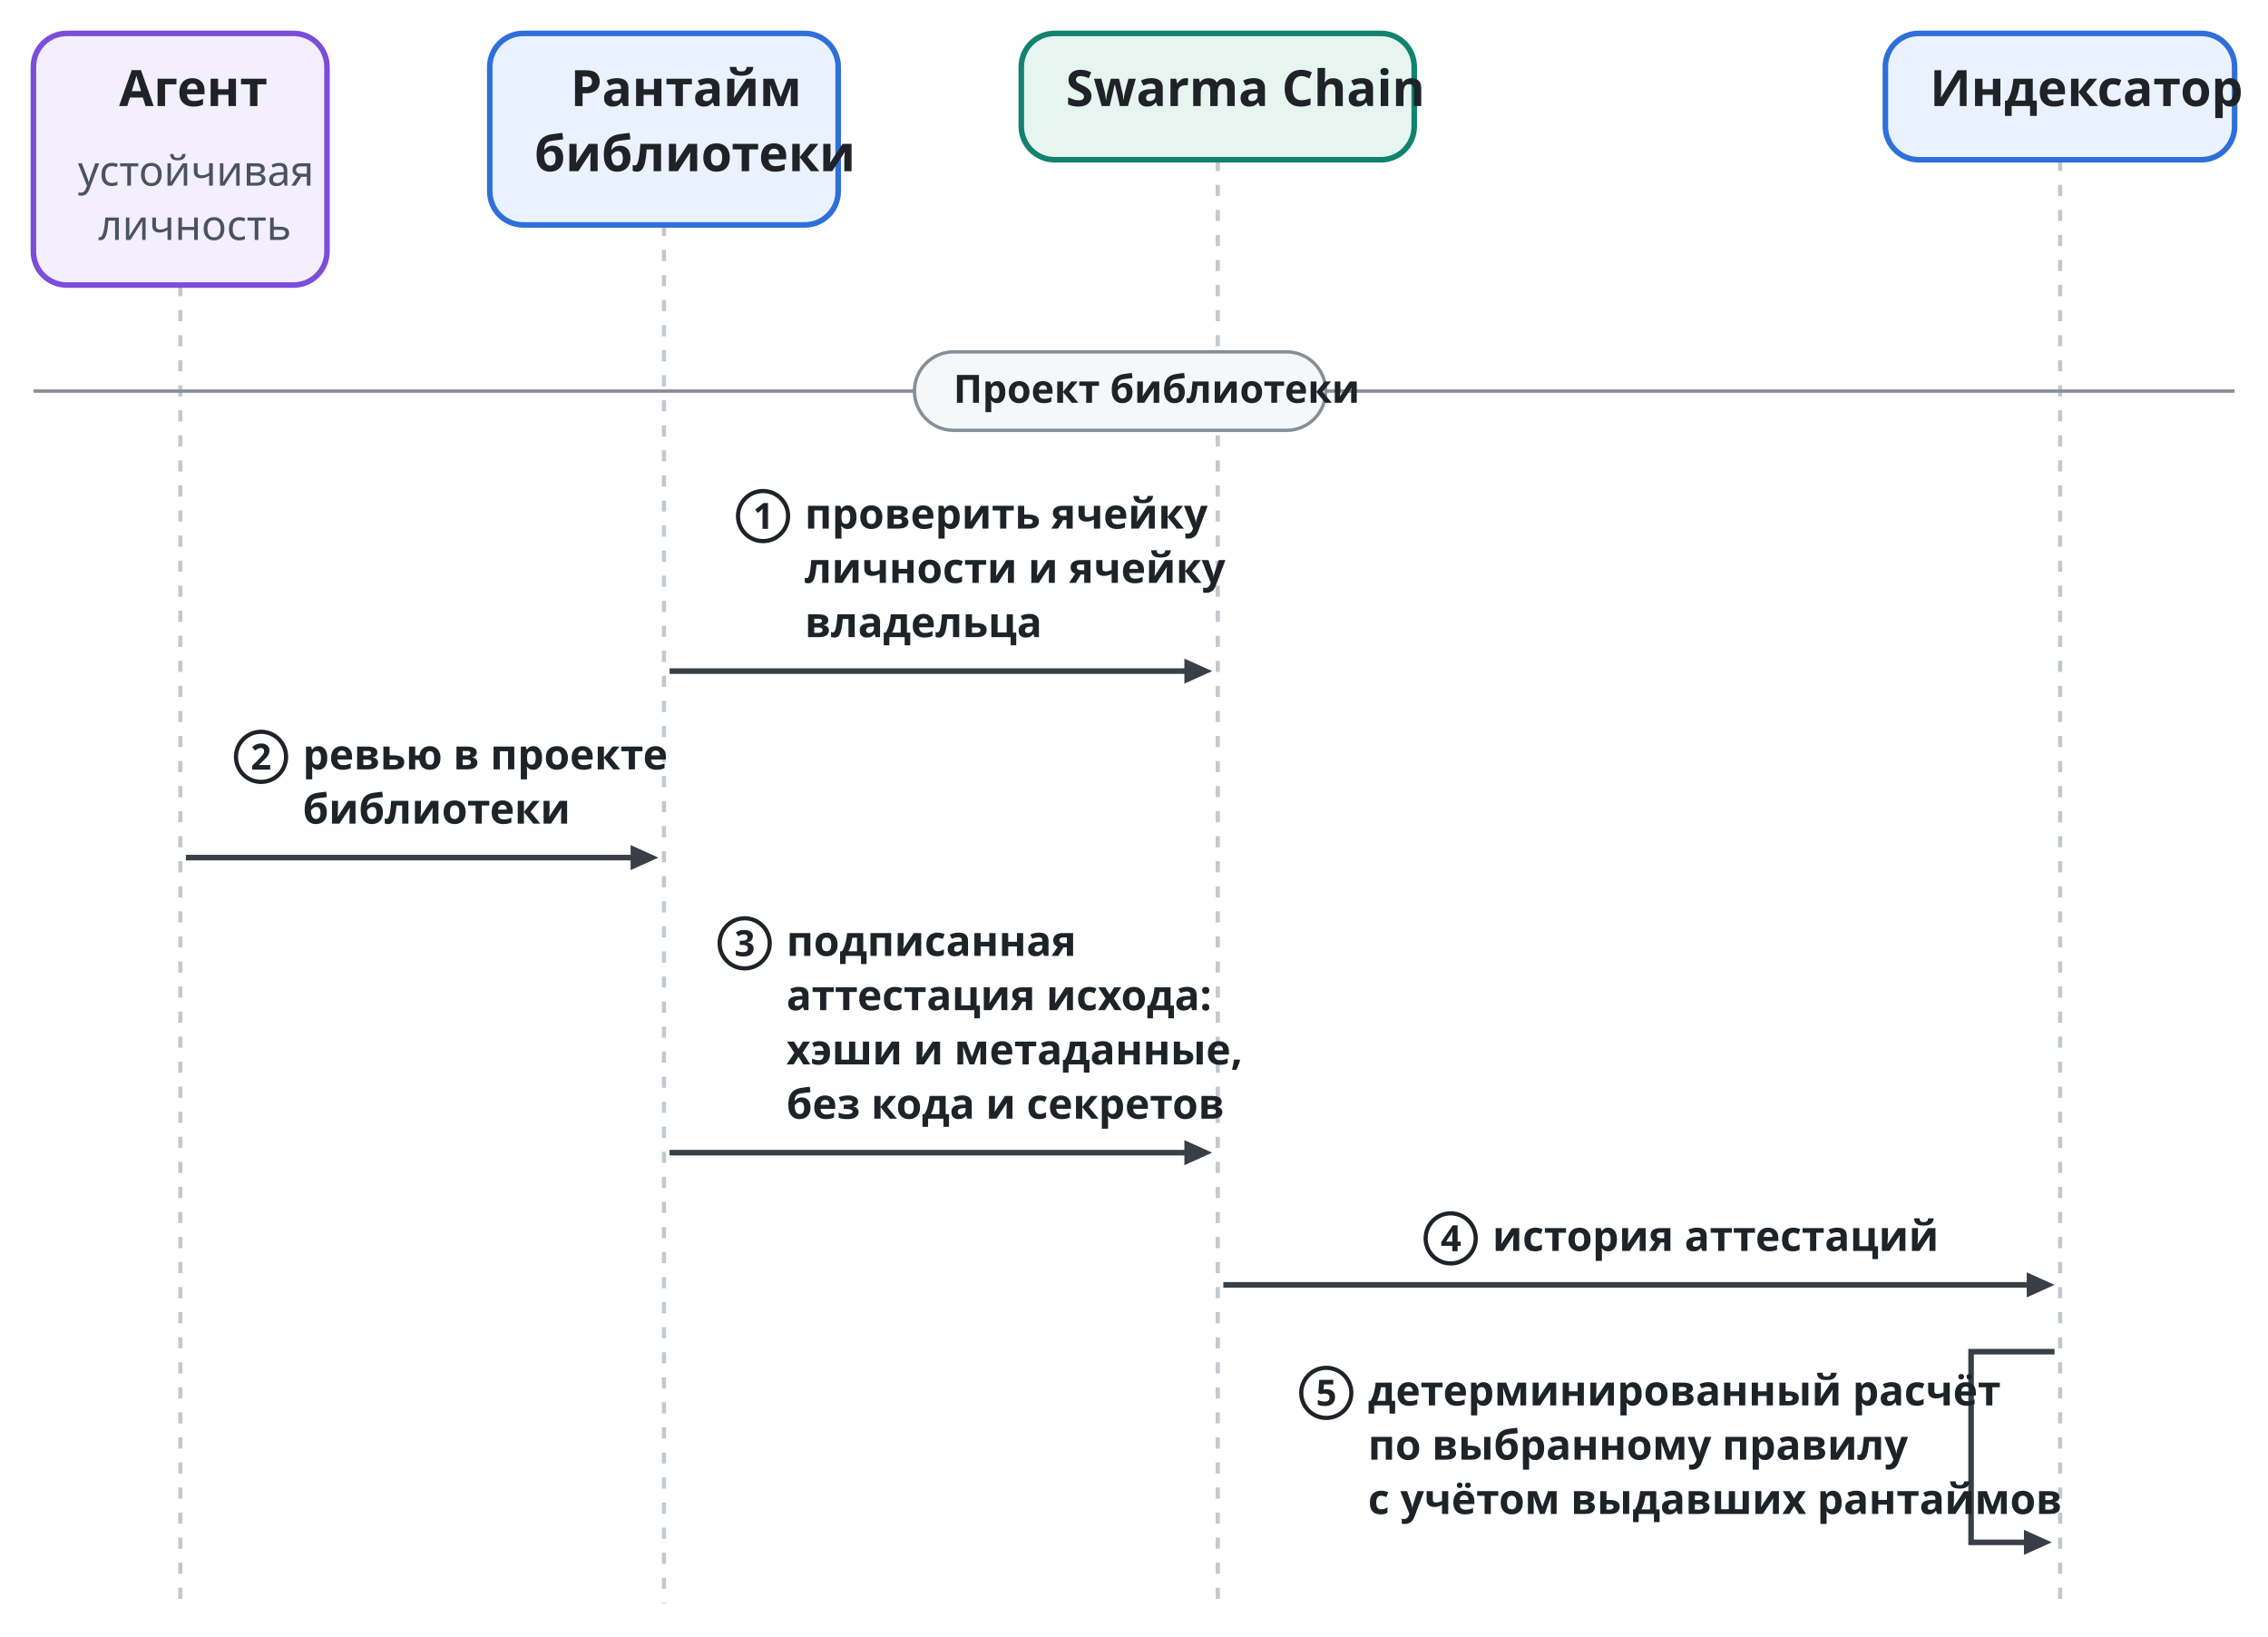
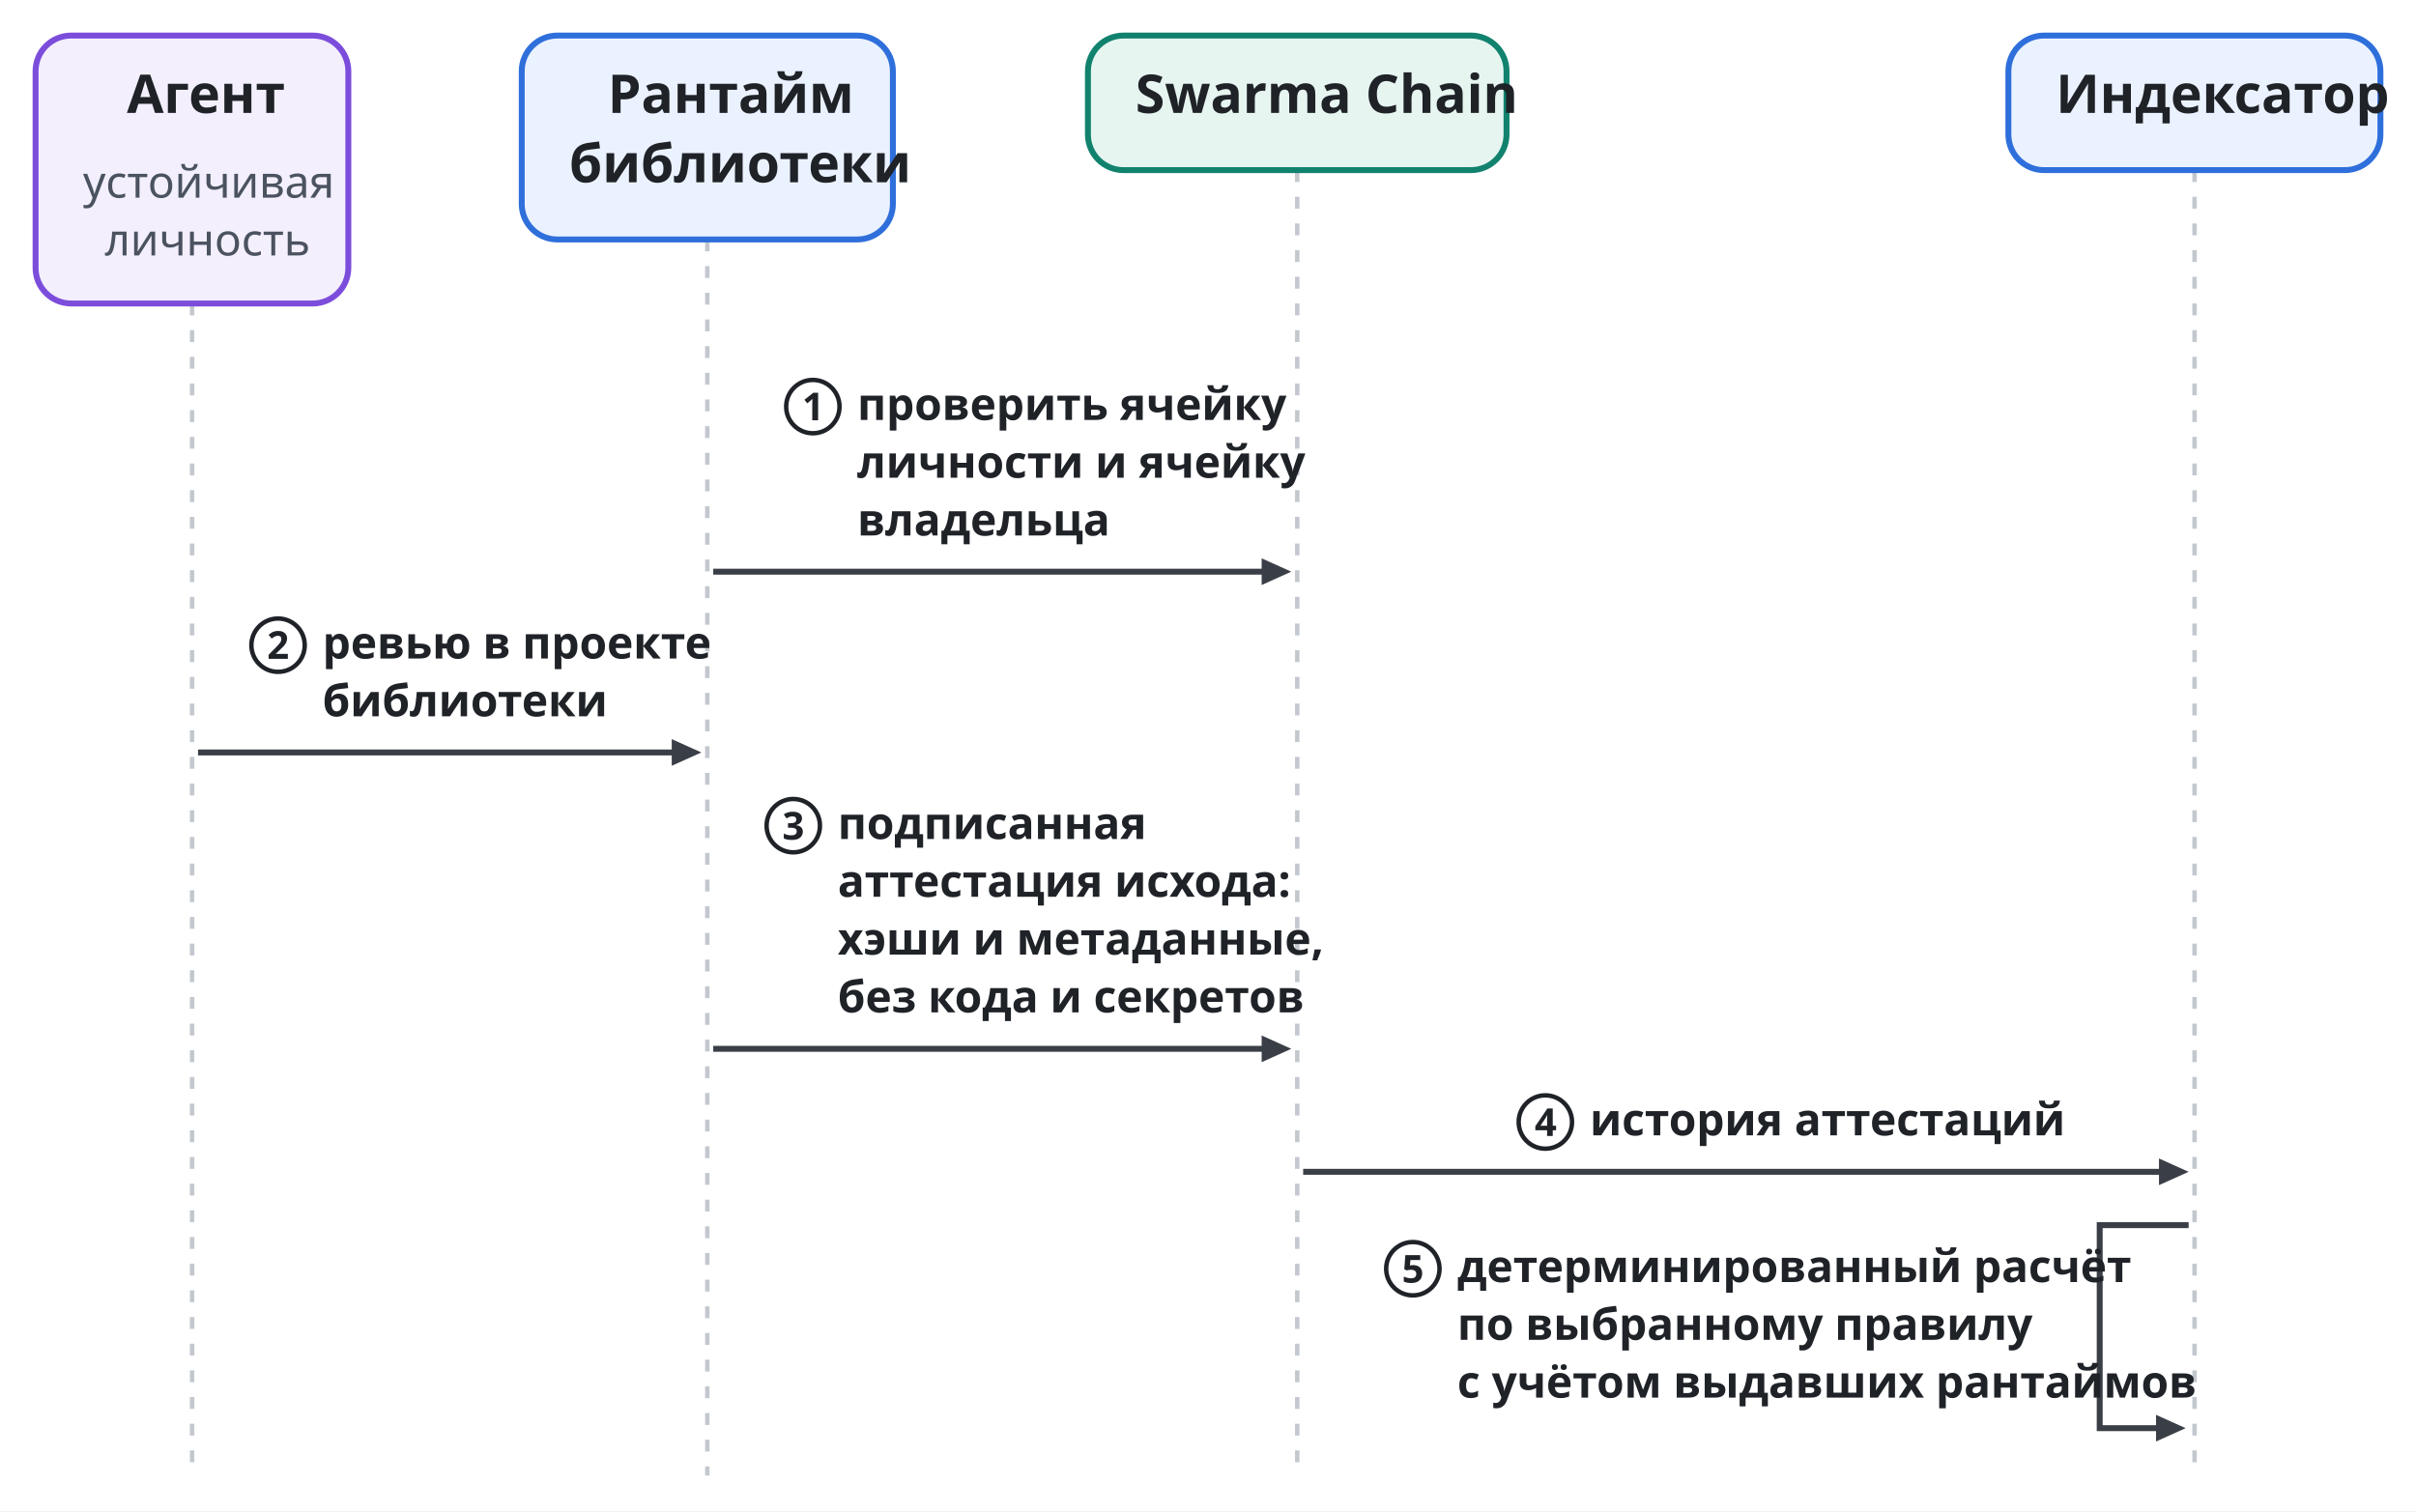
- <svg xmlns="http://www.w3.org/2000/svg" width="815" height="588.1" viewBox="0 0 815 588.1">
-   <rect width="815" height="588.1" fill="#ffffff" />
+ <svg xmlns="http://www.w3.org/2000/svg" width="815" height="509.9" viewBox="0 0 815 509.9">
+   <rect width="815" height="509.9" fill="#ffffff" />
  <g transform="translate(12 12)">
    <g transform="translate(52.8 0)">
-       <line x1="0" y1="90.4" x2="0" y2="564.1" stroke="#c3c8cf" stroke-width="1.5" stroke-dasharray="4 5" />
-       <line x1="173.8" y1="68.8" x2="173.8" y2="564.1" stroke="#c3c8cf" stroke-width="1.5" stroke-dasharray="4 5" />
-       <line x1="372.8" y1="45.4" x2="372.8" y2="564.1" stroke="#c3c8cf" stroke-width="1.5" stroke-dasharray="4 5" />
-       <line x1="675.5" y1="45.4" x2="675.5" y2="564.1" stroke="#c3c8cf" stroke-width="1.5" stroke-dasharray="4 5" />
+       <line x1="0" y1="90.4" x2="0" y2="485.9" stroke="#c3c8cf" stroke-width="1.5" stroke-dasharray="4 5" />
+       <line x1="173.8" y1="68.8" x2="173.8" y2="485.9" stroke="#c3c8cf" stroke-width="1.5" stroke-dasharray="4 5" />
+       <line x1="372.8" y1="45.4" x2="372.8" y2="485.9" stroke="#c3c8cf" stroke-width="1.5" stroke-dasharray="4 5" />
+       <line x1="675.5" y1="45.4" x2="675.5" y2="485.9" stroke="#c3c8cf" stroke-width="1.5" stroke-dasharray="4 5" />
      <rect x="-52.8" y="0" width="105.5" height="90.4" rx="12" fill="#f3effd" stroke="#7c4ddb" stroke-width="2" class="box" data-id="agent" />
      <text x="-22" y="26.1" font-size="18" fill="#1f2328">
        <tspan font-family="PT Sans, sans-serif" font-weight="bold">Агент</tspan>
      </text>
      <text x="-36.8" y="54.7" font-size="15" fill="#4b5260">
        <tspan font-family="PT Sans, sans-serif">устойчивая</tspan>
      </text>
      <text x="-29.5" y="74.2" font-size="15" fill="#4b5260">
        <tspan font-family="PT Sans, sans-serif">личность</tspan>
      </text>
      <rect x="111.2" y="0" width="125.2" height="68.8" rx="12" fill="#ebf2ff" stroke="#2f6fdb" stroke-width="2" class="box" data-id="lib" />
      <text x="140.2" y="26.1" font-size="18" fill="#1f2328">
        <tspan font-family="PT Sans, sans-serif" font-weight="bold">Рантайм</tspan>
      </text>
      <text x="127.2" y="49.5" font-size="18" fill="#1f2328">
        <tspan font-family="PT Sans, sans-serif" font-weight="bold">библиотеки</tspan>
      </text>
      <rect x="302.2" y="0" width="141.2" height="45.4" rx="12" fill="#e7f5f1" stroke="#11826d" stroke-width="2" class="box" data-id="chain" />
      <text x="318.2" y="26.1" font-size="18" fill="#1f2328">
        <tspan font-family="PT Sans, sans-serif" font-weight="bold">Swarma Chain</tspan>
      </text>
      <rect x="612.7" y="0" width="125.5" height="45.4" rx="12" fill="#ebf2ff" stroke="#2f6fdb" stroke-width="2" class="box" data-id="indexer" />
      <text x="628.7" y="26.1" font-size="18" fill="#1f2328">
        <tspan font-family="PT Sans, sans-serif" font-weight="bold">Индексатор</tspan>
      </text>
-       <line x1="-52.8" y1="128.5" x2="738.2" y2="128.5" stroke="#868e99" stroke-width="1.2" />
-       <rect x="263.8" y="114.4" width="147.8" height="28.2" rx="14.1" fill="#f6f7f9" stroke="#868e99" stroke-width="1.2" class="plate" />
-       <text x="277.8" y="132.7" font-size="14" fill="#1f2328">
-         <tspan font-family="PT Sans, sans-serif" font-weight="bold">Проект библиотеки</tspan>
-       </text>
-       <path d="M 175.8 229.1 L 364.8 229.1" fill="none" stroke="#3a3f47" stroke-width="2" class="edge" data-from="lib" data-to="chain" data-edge="m1" />
-       <polygon points="370.8,229.1 360.8,224.6 360.8,233.6" fill="#3a3f47" />
-       <rect x="196.4" y="162.6" width="153.7" height="60.5" fill="#ffffff" class="plate" />
-       <g class="label" data-edge="m1">
-         <circle cx="209.4" cy="173.4" r="9" fill="#ffffff" stroke="#1f2328" stroke-width="1.5" class="step" />
-         <text x="205.8" y="178" font-size="13" fill="#1f2328">
+       <path d="M 175.8 180.9 L 364.8 180.9" fill="none" stroke="#3a3f47" stroke-width="2" class="edge" data-from="lib" data-to="chain" data-edge="m0" />
+       <polygon points="370.8,180.9 360.8,176.4 360.8,185.4" fill="#3a3f47" />
+       <rect x="196.4" y="114.4" width="153.7" height="60.5" fill="#ffffff" class="plate" />
+       <g class="label" data-edge="m0">
+         <circle cx="209.4" cy="125.2" r="9" fill="#ffffff" stroke="#1f2328" stroke-width="1.5" class="step" />
+         <text x="205.8" y="129.8" font-size="13" fill="#1f2328">
          <tspan font-family="PT Sans, sans-serif" font-weight="bold">1</tspan>
        </text>
-         <text x="224.4" y="177.9" font-size="15" fill="#1f2328">
+         <text x="224.4" y="129.7" font-size="15" fill="#1f2328">
          <tspan font-family="PT Sans, sans-serif" font-weight="bold">проверить ячейку</tspan>
        </text>
-         <text x="224.4" y="197.4" font-size="15" fill="#1f2328">
+         <text x="224.4" y="149.2" font-size="15" fill="#1f2328">
          <tspan font-family="PT Sans, sans-serif" font-weight="bold">личности и ячейку</tspan>
        </text>
-         <text x="224.4" y="216.9" font-size="15" fill="#1f2328">
+         <text x="224.4" y="168.7" font-size="15" fill="#1f2328">
          <tspan font-family="PT Sans, sans-serif" font-weight="bold">владельца</tspan>
        </text>
      </g>
-       <path d="M 2 296.1 L 165.8 296.1" fill="none" stroke="#3a3f47" stroke-width="2" class="edge" data-from="agent" data-to="lib" data-edge="m2" />
-       <polygon points="171.8,296.1 161.8,291.6 161.8,300.6" fill="#3a3f47" />
-       <rect x="16" y="249.1" width="141.8" height="41" fill="#ffffff" class="plate" />
-       <g class="label" data-edge="m2">
-         <circle cx="29" cy="259.9" r="9" fill="#ffffff" stroke="#1f2328" stroke-width="1.5" class="step" />
-         <text x="25.3" y="264.5" font-size="13" fill="#1f2328">
+       <path d="M 2 241.9 L 165.8 241.9" fill="none" stroke="#3a3f47" stroke-width="2" class="edge" data-from="agent" data-to="lib" data-edge="m1" />
+       <polygon points="171.8,241.9 161.8,237.4 161.8,246.4" fill="#3a3f47" />
+       <rect x="16" y="194.9" width="141.8" height="41" fill="#ffffff" class="plate" />
+       <g class="label" data-edge="m1">
+         <circle cx="29" cy="205.7" r="9" fill="#ffffff" stroke="#1f2328" stroke-width="1.5" class="step" />
+         <text x="25.3" y="210.3" font-size="13" fill="#1f2328">
          <tspan font-family="PT Sans, sans-serif" font-weight="bold">2</tspan>
        </text>
-         <text x="44" y="264.4" font-size="15" fill="#1f2328">
+         <text x="44" y="210.2" font-size="15" fill="#1f2328">
          <tspan font-family="PT Sans, sans-serif" font-weight="bold">ревью в проекте</tspan>
        </text>
-         <text x="44" y="283.9" font-size="15" fill="#1f2328">
+         <text x="44" y="229.7" font-size="15" fill="#1f2328">
          <tspan font-family="PT Sans, sans-serif" font-weight="bold">библиотеки</tspan>
        </text>
      </g>
-       <path d="M 175.8 402.1 L 364.8 402.1" fill="none" stroke="#3a3f47" stroke-width="2" class="edge" data-from="lib" data-to="chain" data-edge="m3" />
-       <polygon points="370.8,402.1 360.8,397.6 360.8,406.6" fill="#3a3f47" />
-       <rect x="189.8" y="316.1" width="167" height="80" fill="#ffffff" class="plate" />
-       <g class="label" data-edge="m3">
-         <circle cx="202.8" cy="326.9" r="9" fill="#ffffff" stroke="#1f2328" stroke-width="1.5" class="step" />
-         <text x="199.1" y="331.5" font-size="13" fill="#1f2328">
+       <path d="M 175.8 341.9 L 364.8 341.9" fill="none" stroke="#3a3f47" stroke-width="2" class="edge" data-from="lib" data-to="chain" data-edge="m2" />
+       <polygon points="370.8,341.9 360.8,337.4 360.8,346.4" fill="#3a3f47" />
+       <rect x="189.8" y="255.9" width="167" height="80" fill="#ffffff" class="plate" />
+       <g class="label" data-edge="m2">
+         <circle cx="202.8" cy="266.6" r="9" fill="#ffffff" stroke="#1f2328" stroke-width="1.5" class="step" />
+         <text x="199.1" y="271.3" font-size="13" fill="#1f2328">
          <tspan font-family="PT Sans, sans-serif" font-weight="bold">3</tspan>
        </text>
-         <text x="217.8" y="331.4" font-size="15" fill="#1f2328">
+         <text x="217.8" y="271.1" font-size="15" fill="#1f2328">
          <tspan font-family="PT Sans, sans-serif" font-weight="bold">подписанная</tspan>
        </text>
-         <text x="217.8" y="350.9" font-size="15" fill="#1f2328">
+         <text x="217.8" y="290.6" font-size="15" fill="#1f2328">
          <tspan font-family="PT Sans, sans-serif" font-weight="bold">аттестация исхода:</tspan>
        </text>
-         <text x="217.8" y="370.4" font-size="15" fill="#1f2328">
+         <text x="217.8" y="310.1" font-size="15" fill="#1f2328">
          <tspan font-family="PT Sans, sans-serif" font-weight="bold">хэши и метаданные,</tspan>
        </text>
-         <text x="217.8" y="389.9" font-size="15" fill="#1f2328">
+         <text x="217.8" y="329.6" font-size="15" fill="#1f2328">
          <tspan font-family="PT Sans, sans-serif" font-weight="bold">без кода и секретов</tspan>
        </text>
      </g>
-       <path d="M 374.8 449.6 L 667.5 449.6" fill="none" stroke="#3a3f47" stroke-width="2" class="edge" data-from="chain" data-to="indexer" data-edge="m4" />
-       <polygon points="673.5,449.6 663.5,445.1 663.5,454.1" fill="#3a3f47" />
-       <rect x="443.5" y="422.1" width="161.2" height="21.5" fill="#ffffff" class="plate" />
-       <g class="label" data-edge="m4">
-         <circle cx="456.5" cy="432.9" r="9" fill="#ffffff" stroke="#1f2328" stroke-width="1.5" class="step" />
-         <text x="452.9" y="437.5" font-size="13" fill="#1f2328">
+       <path d="M 374.8 383.4 L 667.5 383.4" fill="none" stroke="#3a3f47" stroke-width="2" class="edge" data-from="chain" data-to="indexer" data-edge="m3" />
+       <polygon points="673.5,383.4 663.5,378.9 663.5,387.9" fill="#3a3f47" />
+       <rect x="443.5" y="355.9" width="161.2" height="21.5" fill="#ffffff" class="plate" />
+       <g class="label" data-edge="m3">
+         <circle cx="456.5" cy="366.6" r="9" fill="#ffffff" stroke="#1f2328" stroke-width="1.5" class="step" />
+         <text x="452.9" y="371.3" font-size="13" fill="#1f2328">
          <tspan font-family="PT Sans, sans-serif" font-weight="bold">4</tspan>
        </text>
-         <text x="471.5" y="437.4" font-size="15" fill="#1f2328">
+         <text x="471.5" y="371.1" font-size="15" fill="#1f2328">
          <tspan font-family="PT Sans, sans-serif" font-weight="bold">история аттестаций</tspan>
        </text>
      </g>
-       <path d="M 673.5 473.6 L 643.5 473.6 L 643.5 542.1 L 666.5 542.1" fill="none" stroke="#3a3f47" stroke-width="2" class="edge" data-from="indexer" data-to="indexer" data-edge="m5" />
-       <polygon points="672.5,542.1 662.5,537.6 662.5,546.6" fill="#3a3f47" />
-       <rect x="398.8" y="477.6" width="236.7" height="60.5" fill="#ffffff" class="plate" />
-       <g class="label" data-edge="m5">
-         <circle cx="411.8" cy="488.4" r="9" fill="#ffffff" stroke="#1f2328" stroke-width="1.5" class="step" />
-         <text x="408.1" y="493" font-size="13" fill="#1f2328">
+       <path d="M 673.5 401.4 L 643.5 401.4 L 643.5 469.9 L 666.5 469.9" fill="none" stroke="#3a3f47" stroke-width="2" class="edge" data-from="indexer" data-to="indexer" data-edge="m4" />
+       <polygon points="672.5,469.9 662.5,465.4 662.5,474.4" fill="#3a3f47" />
+       <rect x="398.8" y="405.4" width="236.7" height="60.5" fill="#ffffff" class="plate" />
+       <g class="label" data-edge="m4">
+         <circle cx="411.8" cy="416.1" r="9" fill="#ffffff" stroke="#1f2328" stroke-width="1.5" class="step" />
+         <text x="408.1" y="420.8" font-size="13" fill="#1f2328">
          <tspan font-family="PT Sans, sans-serif" font-weight="bold">5</tspan>
        </text>
-         <text x="426.8" y="492.9" font-size="15" fill="#1f2328">
+         <text x="426.8" y="420.6" font-size="15" fill="#1f2328">
          <tspan font-family="PT Sans, sans-serif" font-weight="bold">детерминированный расчёт</tspan>
        </text>
-         <text x="426.8" y="512.4" font-size="15" fill="#1f2328">
+         <text x="426.8" y="440.1" font-size="15" fill="#1f2328">
          <tspan font-family="PT Sans, sans-serif" font-weight="bold">по выбранному правилу</tspan>
        </text>
-         <text x="426.8" y="531.9" font-size="15" fill="#1f2328">
+         <text x="426.8" y="459.6" font-size="15" fill="#1f2328">
          <tspan font-family="PT Sans, sans-serif" font-weight="bold">с учётом выдавших рантаймов</tspan>
        </text>
      </g>
    </g>
  </g>
</svg>
